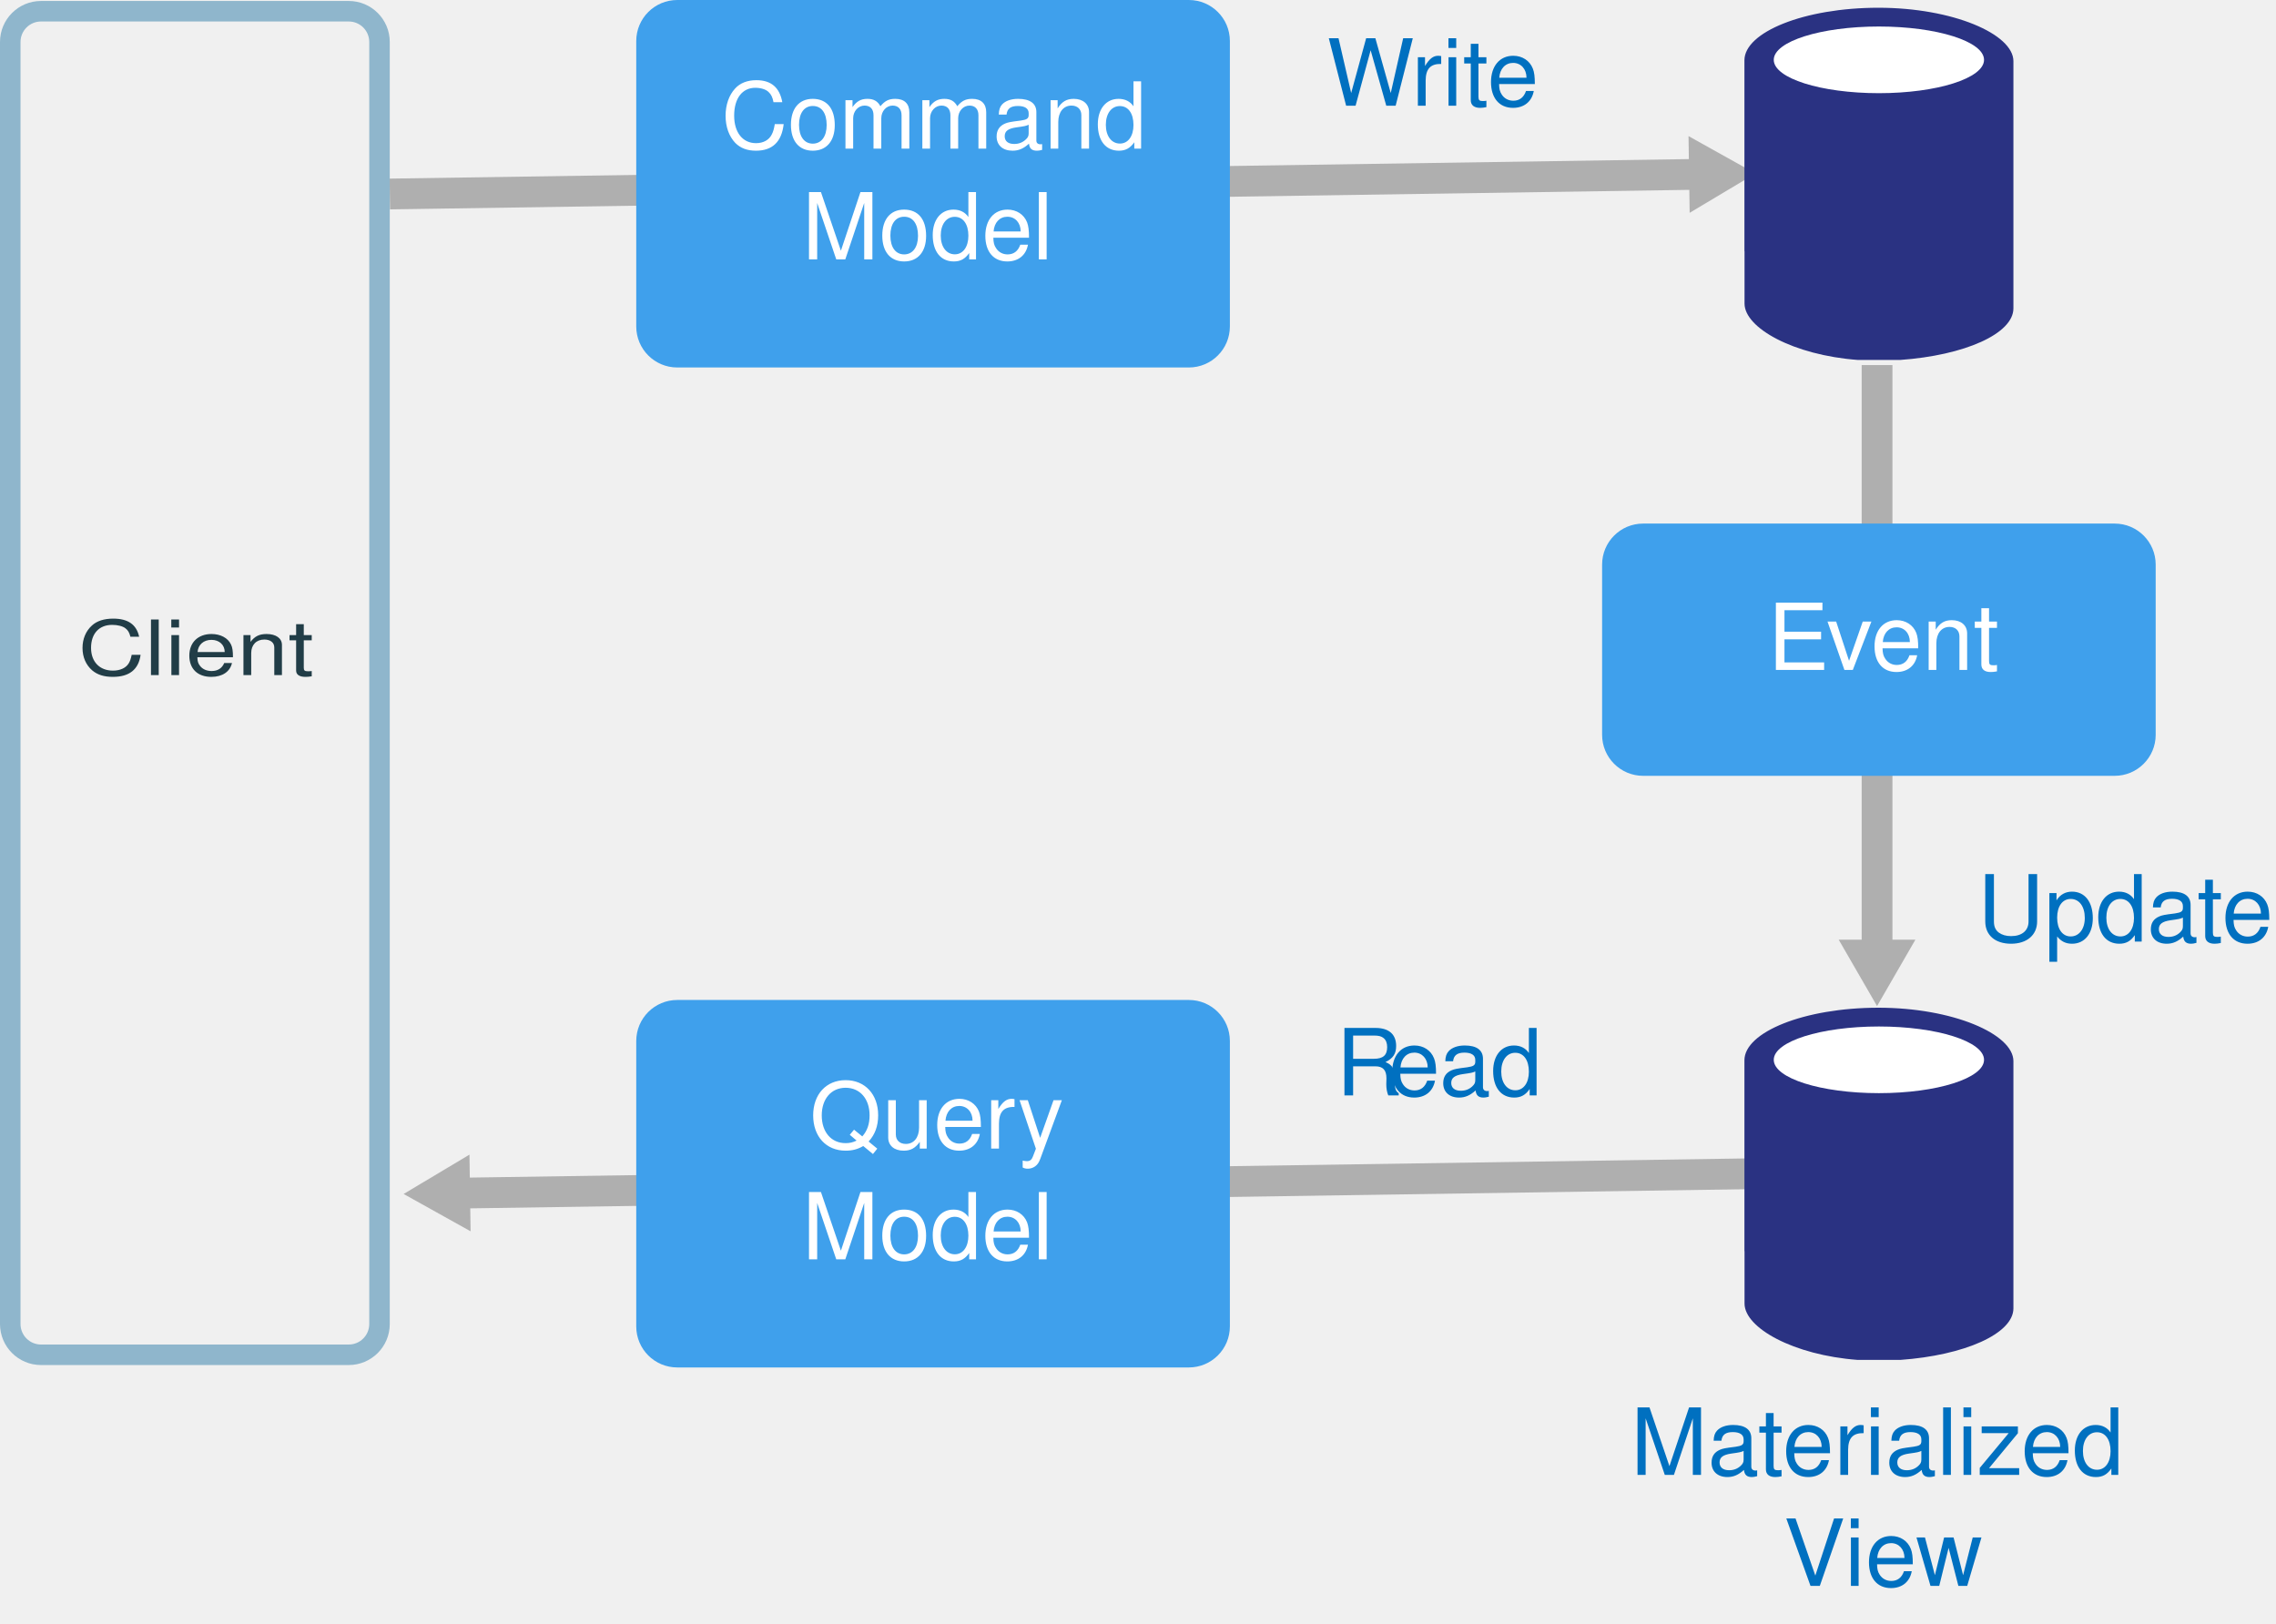
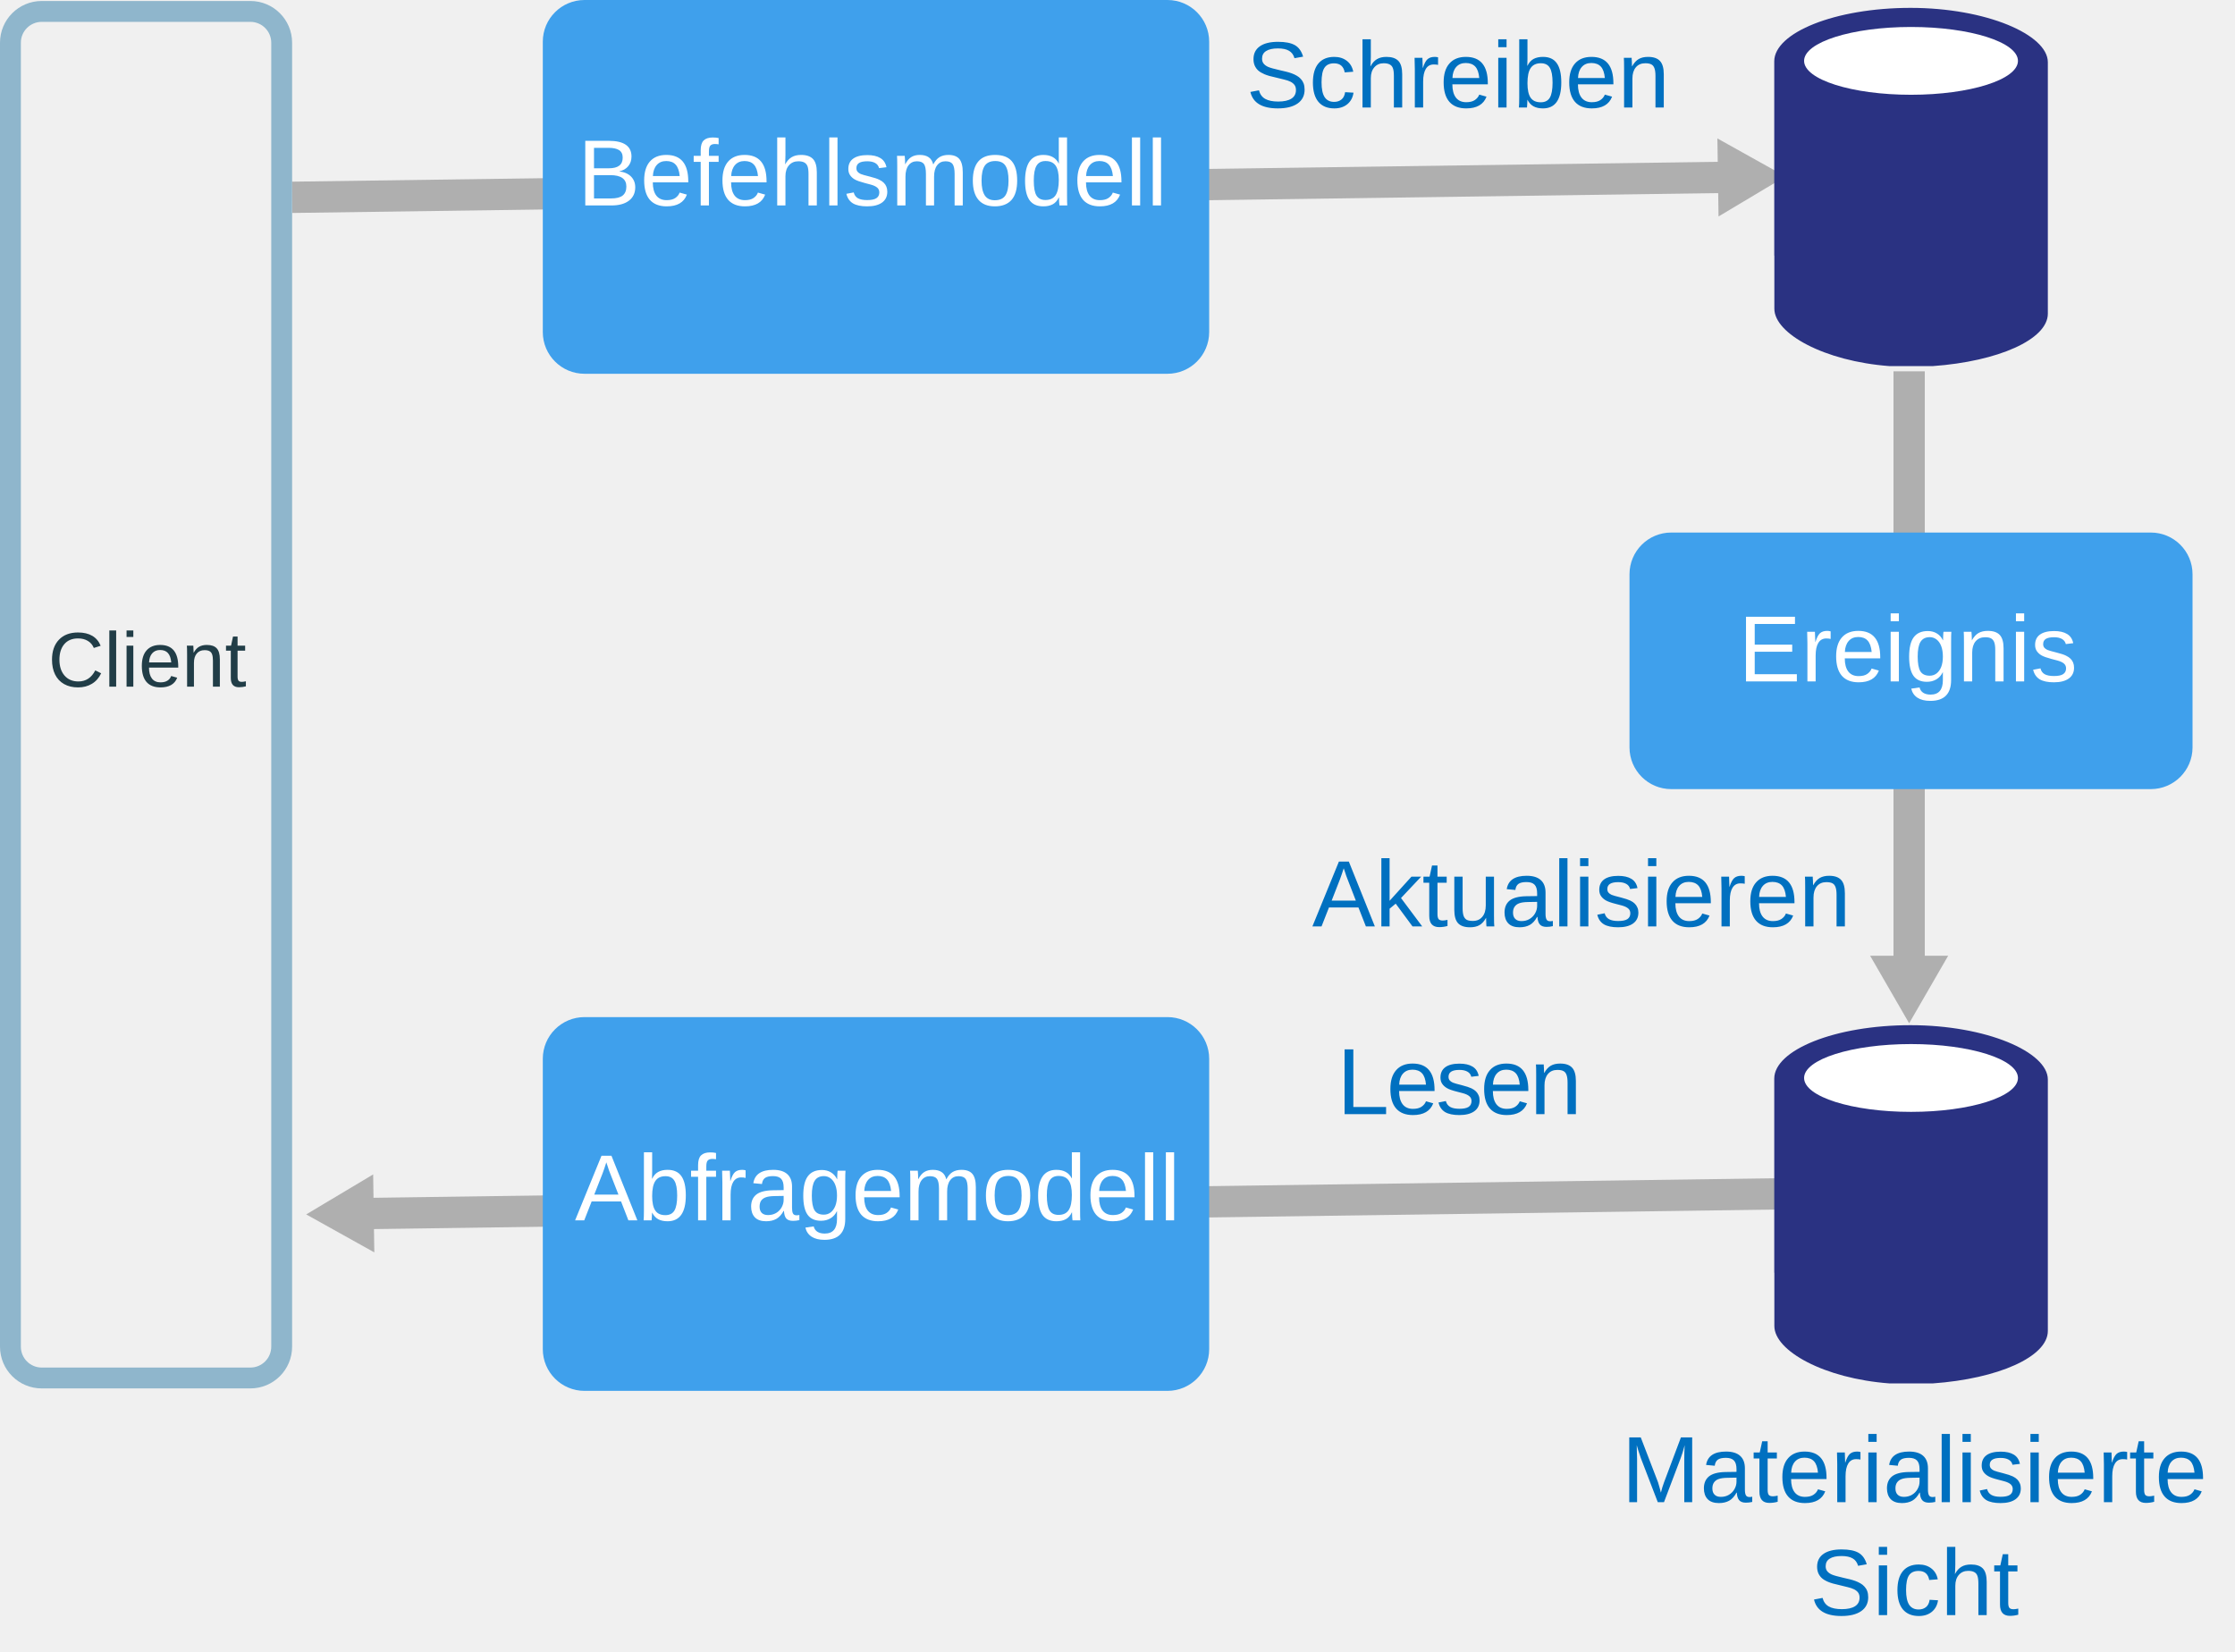
- <svg xmlns="http://www.w3.org/2000/svg" id="Layer_1" data-name="Layer 1" width="443.79" height="316.67" viewBox="0 0 443.79 316.67">
+ <svg xmlns="http://www.w3.org/2000/svg" viewBox="0 0 428.47 316.67">
  <defs>
-     <style>text{font-family:segoe-ui_normal,Segoe UI,Segoe,Segoe WP,Helvetica Neue,Helvetica,sans-serif;}.cls-1{fill:none;stroke:#afafaf;stroke-miterlimit:10;stroke-width:6px;}.cls-2{fill:#afafaf;}.cls-3{fill:#3fa0ec;}.cls-4{font-size:18px;}.cls-4,.cls-8{fill:#fff;}.cls-5{fill:#8fb6cc;}.cls-6{font-size:14.87px;fill:#213d47;}.cls-7{fill:#2a3282;}.cls-9{font-size:18.04px;fill:#0070c0;}.cls-10{letter-spacing:-0.03em;}</style>
+     <style>.cls-1{fill:none;stroke:#afafaf;stroke-miterlimit:10;stroke-width:6px;}.cls-2{fill:#afafaf;}.cls-3{fill:#3fa0ec;}.cls-4{fill:#8fb6cc;}.cls-5{fill:#2a3282;}.cls-12,.cls-6,.cls-8{fill:#fff;}.cls-10,.cls-11,.cls-7,.cls-8,.cls-9{isolation:isolate;}.cls-7{font-size:14.87px;fill:#213d47;}.cls-11,.cls-12,.cls-13,.cls-7,.cls-8,.cls-9{font-family:ArialMT, Arial;}.cls-12,.cls-8{font-size:18px;}.cls-11,.cls-13,.cls-9{font-size:18.04px;fill:#0070c0;}.cls-11{letter-spacing:-0.03em;}</style>
  </defs>
-   <line class="cls-1" x1="89.46" y1="232.67" x2="345" y2="228.83" />
-   <polygon class="cls-2" points="91.76 240.11 78.7 232.83 91.54 225.16 91.76 240.11" />
-   <line class="cls-1" x1="366" y1="71.19" x2="366" y2="185.43" />
-   <polygon class="cls-2" points="358.52 183.24 366 196.19 373.48 183.24 358.52 183.24" />
-   <rect class="cls-3" x="124.06" y="195" width="115.75" height="71.66" rx="8" ry="8" />
-   <text class="cls-4" transform="translate(157.87 223.98)">Query<tspan x="-1.47" y="21.6">Model</tspan>
-   </text>
-   <line class="cls-1" x1="76" y1="37.83" x2="331.54" y2="33.99" />
-   <polygon class="cls-2" points="329.46 41.5 342.3 33.83 329.24 26.54 329.46 41.5" />
-   <path class="cls-5" d="M240,184a4,4,0,0,1,4,4V438a4,4,0,0,1-4,4H180a4,4,0,0,1-4-4V188a4,4,0,0,1,4-4h60m0-4H180a8,8,0,0,0-8,8V438a8,8,0,0,0,8,8h60a8,8,0,0,0,8-8V188a8,8,0,0,0-8-8Z" transform="translate(-172 -179.81)" />
-   <text class="cls-6" transform="translate(15.22 131.65) scale(1.21 1)">Client</text>
-   <rect class="cls-3" x="124.06" width="115.75" height="71.66" rx="8" ry="8" />
-   <text class="cls-4" transform="translate(140.62 28.98)">Command<tspan x="15.78" y="21.6">Model</tspan>
-   </text>
-   <path class="cls-7" d="M512.16,228.77V239c0,4.76,9.53,10.06,22.07,11h8.29c12.54-.89,22.07-5.11,22.07-10.06v-48.2c0-5.3-11.84-10.42-26.32-10.42s-26.13,4.76-26.13,10.25v21.53l0,15.7Z" transform="translate(-172 -179.81)" />
-   <ellipse class="cls-8" cx="366.36" cy="11.67" rx="20.5" ry="6.5" />
-   <path class="cls-7" d="M512.16,423.77V434c0,4.76,9.53,10.06,22.07,11h8.29c12.54-.89,22.07-5.11,22.07-10.06v-48.2c0-5.3-11.84-10.42-26.32-10.42s-26.13,4.76-26.13,10.25v21.53l0,15.7Z" transform="translate(-172 -179.81)" />
-   <ellipse class="cls-8" cx="366.36" cy="206.67" rx="20.5" ry="6.5" />
-   <rect class="cls-3" x="312.39" y="102.1" width="107.94" height="49.19" rx="8" ry="8" />
-   <text class="cls-4" transform="translate(344.65 130.64)">Event</text>
-   <text class="cls-9" transform="translate(258.71 20.61)">Write</text>
-   <text class="cls-9" transform="translate(260.48 213.61)">
-     <tspan class="cls-10">R</tspan>
-     <tspan x="10.26" y="0">ead</tspan>
-   </text>
-   <text class="cls-9" transform="translate(317.94 287.61)">Materialized<tspan x="29.82" y="21.65">View</tspan>
-   </text>
-   <text class="cls-9" transform="translate(385.57 183.61)">Update</text>
+   <g id="Shapes">
+     <line class="cls-1" x1="69.46" y1="232.67" x2="345" y2="228.83" />
+     <polygon class="cls-2" points="71.76 240.11 58.7 232.83 71.54 225.16 71.76 240.11" />
+     <line class="cls-1" x1="366" y1="71.19" x2="366" y2="185.43" />
+     <polygon class="cls-2" points="358.52 183.24 366 196.19 373.48 183.24 358.52 183.24" />
+     <rect class="cls-3" x="104.06" y="195" width="127.75" height="71.66" rx="8" ry="8" />
+     <line class="cls-1" x1="56" y1="37.83" x2="331.54" y2="33.99" />
+     <polygon class="cls-2" points="329.46 41.5 342.3 33.83 329.24 26.54 329.46 41.5" />
+     <path class="cls-4" d="M48,4.19a4,4,0,0,1,4,4v250a4,4,0,0,1-4,4H8a4,4,0,0,1-4-4V8.19a4,4,0,0,1,4-4H48m0-4H8a8,8,0,0,0-8,8v250a8,8,0,0,0,8,8H48a8,8,0,0,0,8-8V8.19A8,8,0,0,0,48,.19Z" />
+     <rect class="cls-3" x="104.06" width="127.75" height="71.66" rx="8" ry="8" />
+     <path class="cls-5" d="M340.16,49V59.19c0,4.76,9.53,10.06,22.07,11h8.29c12.54-.89,22.07-5.11,22.07-10.06V11.93c0-5.3-11.84-10.42-26.32-10.42s-26.13,4.76-26.13,10.25V49Z" />
+     <ellipse class="cls-6" cx="366.36" cy="11.67" rx="20.5" ry="6.5" />
+     <path class="cls-5" d="M340.16,244v10.23c0,4.76,9.53,10.06,22.07,11h8.29c12.54-.89,22.07-5.11,22.07-10.06v-48.2c0-5.3-11.84-10.42-26.32-10.42s-26.13,4.76-26.13,10.25V244Z" />
+     <ellipse class="cls-6" cx="366.36" cy="206.67" rx="20.5" ry="6.5" />
+     <rect class="cls-3" x="312.39" y="102.1" width="107.94" height="49.19" rx="8" ry="8" />
+   </g>
+   <g id="txt">
+     <text class="cls-7" transform="translate(9.22 131.65)">Client</text>
+     <text class="cls-8" transform="translate(333.24 130.64)">Ereignis</text>
+     <text class="cls-9" transform="translate(238.9 20.61)">Schreiben</text>
+     <g class="cls-10">
+       <text class="cls-11" transform="translate(256.29 213.61)">Lesen</text>
+     </g>
+     <text class="cls-9" transform="translate(251.57 177.61)">Aktualisieren</text>
+     <text class="cls-12" transform="translate(110.72 39.39)">Befehlsmodell</text>
+     <text class="cls-12" transform="translate(110.22 233.97)">Abfragemodell</text>
+     <text class="cls-13" transform="translate(310.86 288)">Materialisierte <tspan x="36.09" y="21.65">Sicht</tspan>
+     </text>
+   </g>
</svg>
